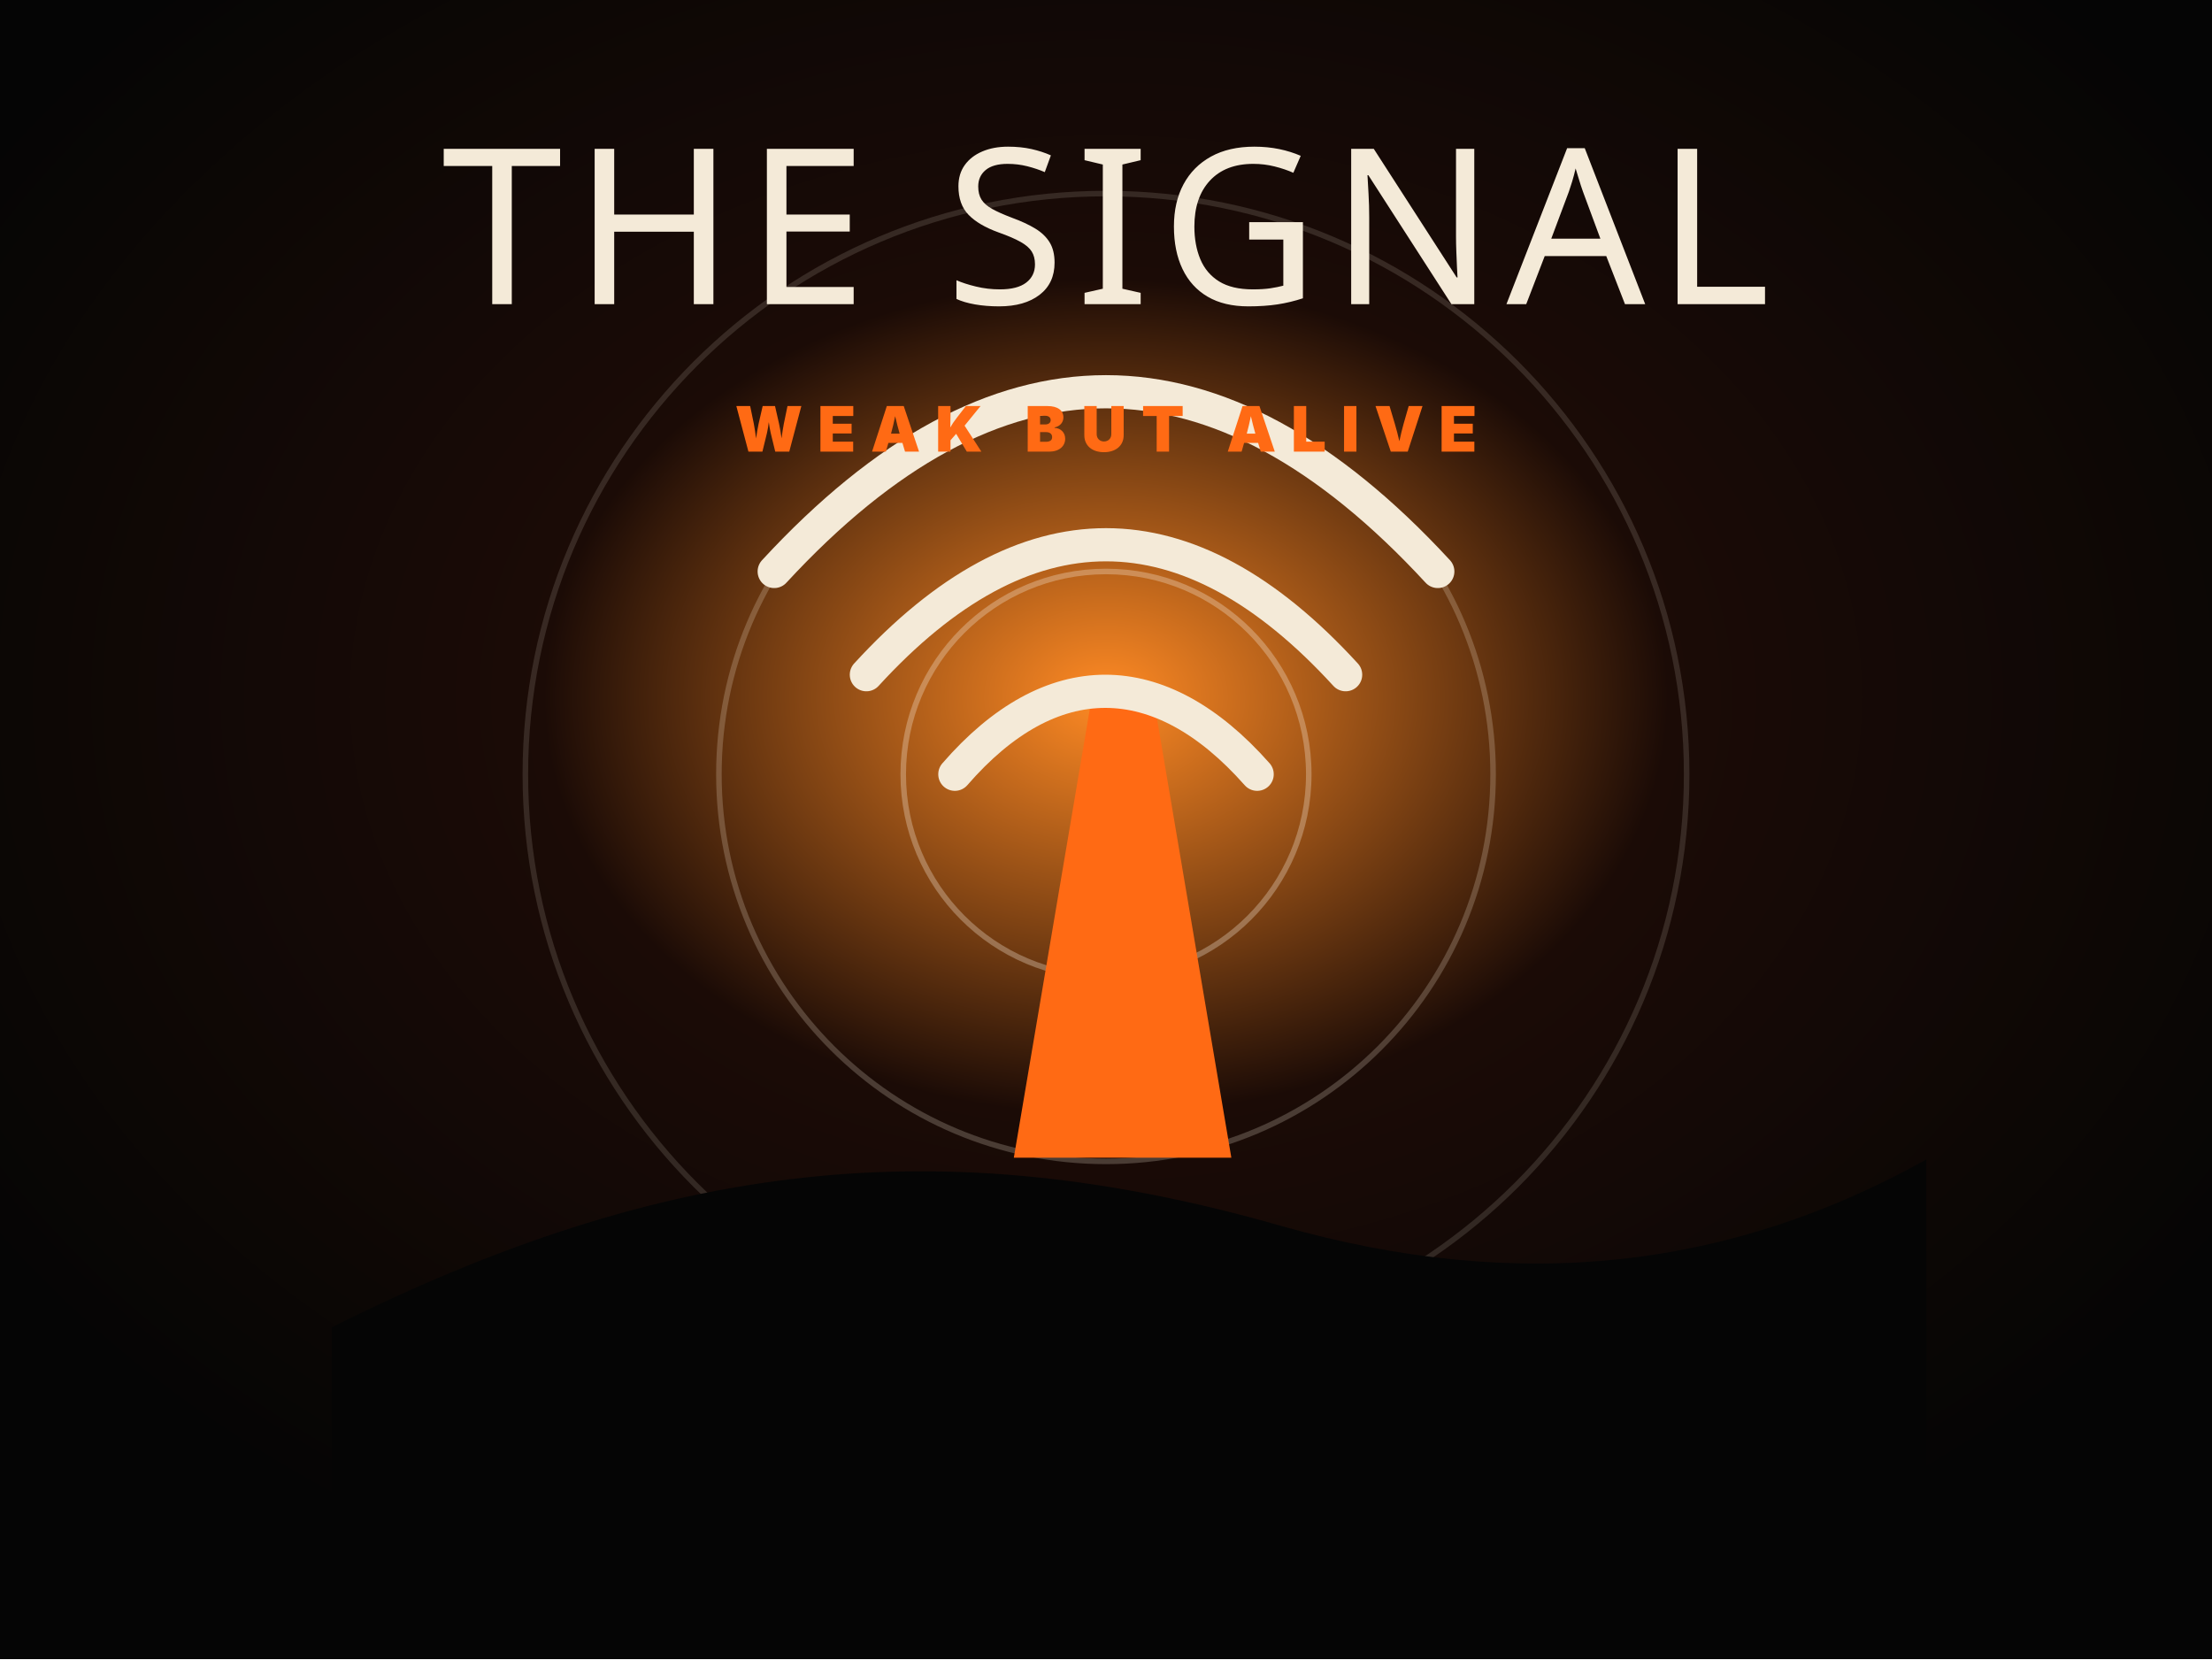
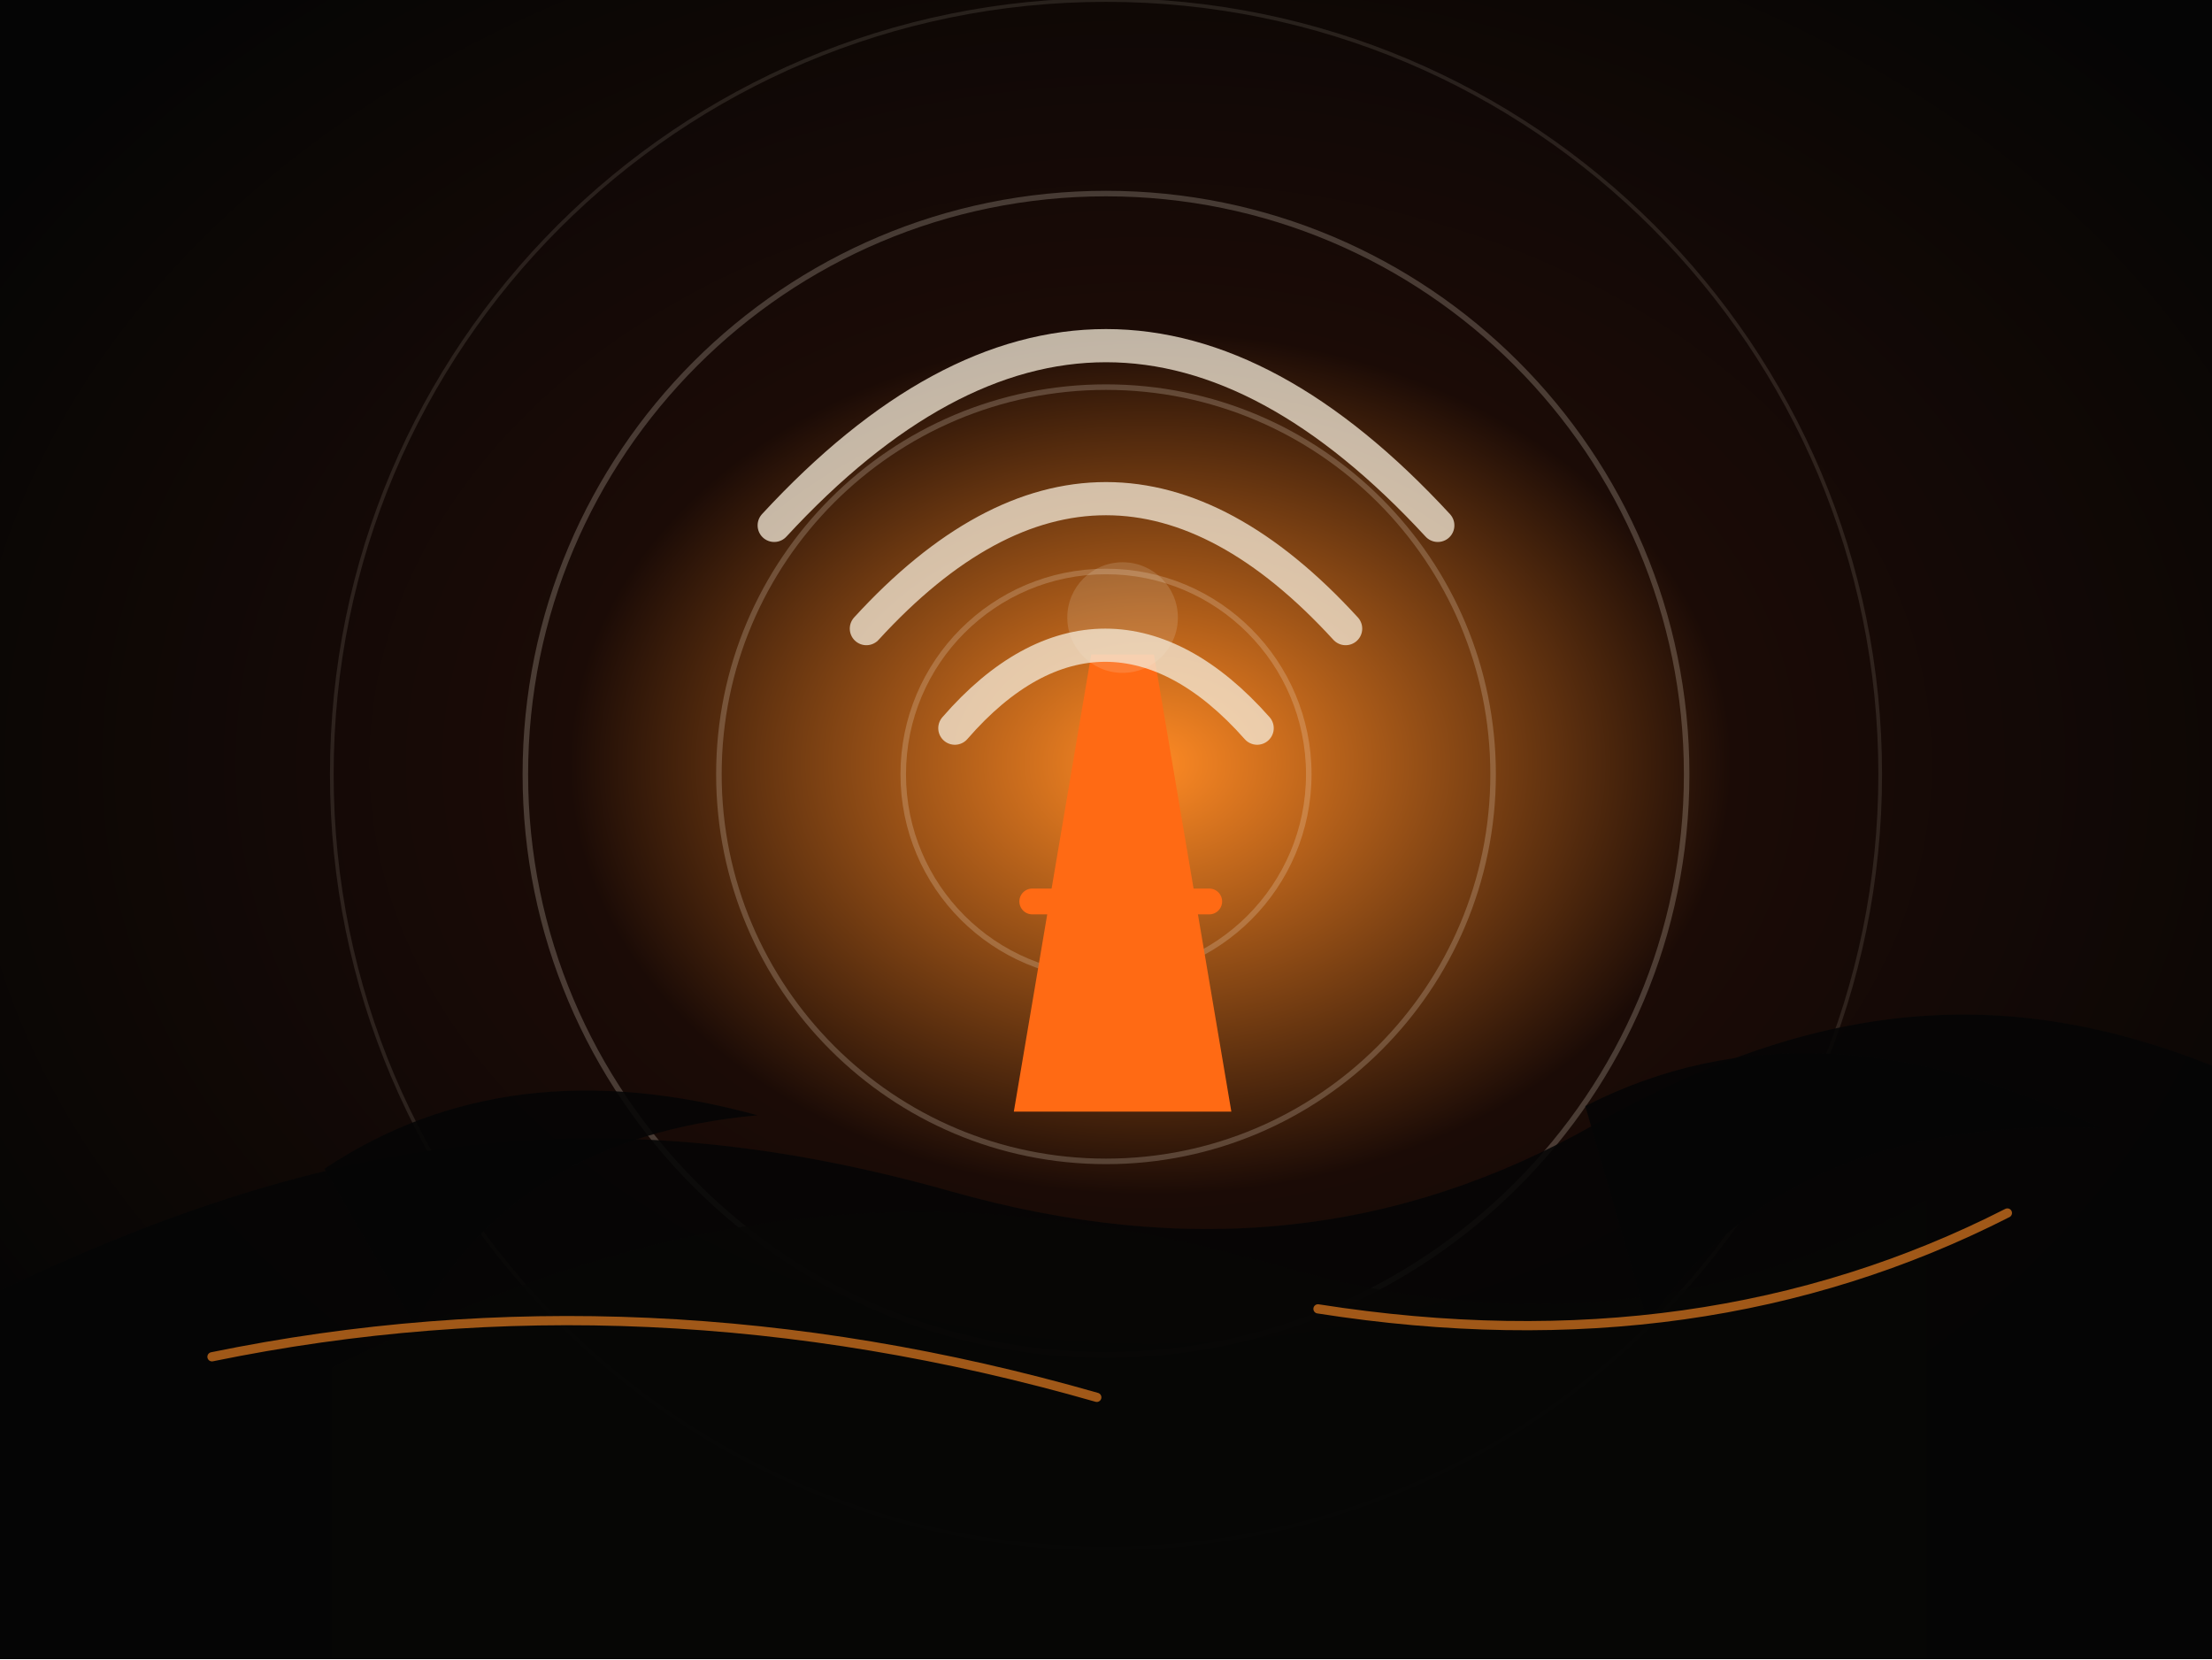
- <svg xmlns="http://www.w3.org/2000/svg" viewBox="0 0 1200 900" role="img" aria-label="AWAY signal">
+ <svg xmlns="http://www.w3.org/2000/svg" viewBox="0 0 1200 900" role="img" aria-label="AWAY signal background without text">
  <defs>
-     <radialGradient id="r" cx="50%" cy="42%" r="60%">
+     <radialGradient id="r" cx="52%" cy="46%" r="62%">
      <stop stop-color="#ff8a24" />
-       <stop offset=".42" stop-color="#1b0b06" />
+       <stop offset="0.42" stop-color="#1b0b06" />
      <stop offset="1" stop-color="#050505" />
    </radialGradient>
  </defs>
  <rect width="1200" height="900" fill="url(#r)" />
-   <circle cx="600" cy="420" r="110" fill="none" stroke="#f4ead8" stroke-width="3" opacity=".32" />
-   <circle cx="600" cy="420" r="210" fill="none" stroke="#f4ead8" stroke-width="3" opacity=".22" />
-   <circle cx="600" cy="420" r="315" fill="none" stroke="#f4ead8" stroke-width="3" opacity=".14" />
-   <path d="M180 720c180-90 330-108 515-55 130 37 244 23 350-36v271H180z" fill="#050505" />
-   <path d="M550 628l42-248h34l42 248z" fill="#ff6a14" />
-   <path d="M518 420c52-60 111-60 164 0M470 366c86-94 174-94 260 0M420 310c120-130 240-130 360 0" fill="none" stroke="#f4ead8" stroke-width="18" stroke-linecap="round" />
-   <text x="600" y="165" text-anchor="middle" font-family="Impact, Anton, Arial Black, sans-serif" font-size="118" fill="#f4ead8" letter-spacing="6">THE SIGNAL</text>
-   <text x="600" y="245" text-anchor="middle" font-family="Inter, Arial, sans-serif" font-size="34" fill="#ff6a14" font-weight="900" letter-spacing="8">WEAK BUT ALIVE</text>
+   <g fill="none" stroke="#f4ead8" opacity="0.22">
+     <circle cx="600" cy="420" r="110" stroke-width="3" />
+     <circle cx="600" cy="420" r="210" stroke-width="3" />
+     <circle cx="600" cy="420" r="315" stroke-width="3" />
+     <circle cx="600" cy="420" r="420" stroke-width="2" opacity="0.5" />
+   </g>
+   <path d="M0 700c180-86 330-106 515-54 130 37 244 24 350-36 122-69 224-76 335-32v322H0z" fill="#050505" opacity="0.88" />
+   <path d="M180 742c180-90 330-108 515-55 130 37 244 23 350-36v249H180z" fill="#070605" opacity="0.78" />
+   <g transform="translate(0 -25)">
+     <path d="M550 628l42-248h34l42 248z" fill="#ff6a14" />
+     <circle cx="609" cy="360" r="30" fill="#f4ead8" opacity="0.16" />
+     <path d="M518 420c52-60 111-60 164 0M470 366c86-94 174-94 260 0M420 310c120-130 240-130 360 0" fill="none" stroke="#f4ead8" stroke-width="18" stroke-linecap="round" opacity="0.76" />
+     <path d="M560 514h96" stroke="#ff6a14" stroke-width="14" stroke-linecap="round" />
+   </g>
+   <g fill="#050505" opacity="0.88">
+     <path d="M176 634c66-44 144-54 235-29-88 8-150 46-186 114z" />
+     <path d="M860 600c82-42 175-38 280 12-114-5-196 30-246 106z" />
+   </g>
+   <g opacity="0.62" stroke="#ff8a24" stroke-linecap="round" fill="none">
+     <path d="M115 736c156-32 316-25 480 22" stroke-width="5" />
+     <path d="M715 710c140 22 264 4 374-52" stroke-width="5" />
+   </g>
</svg>
